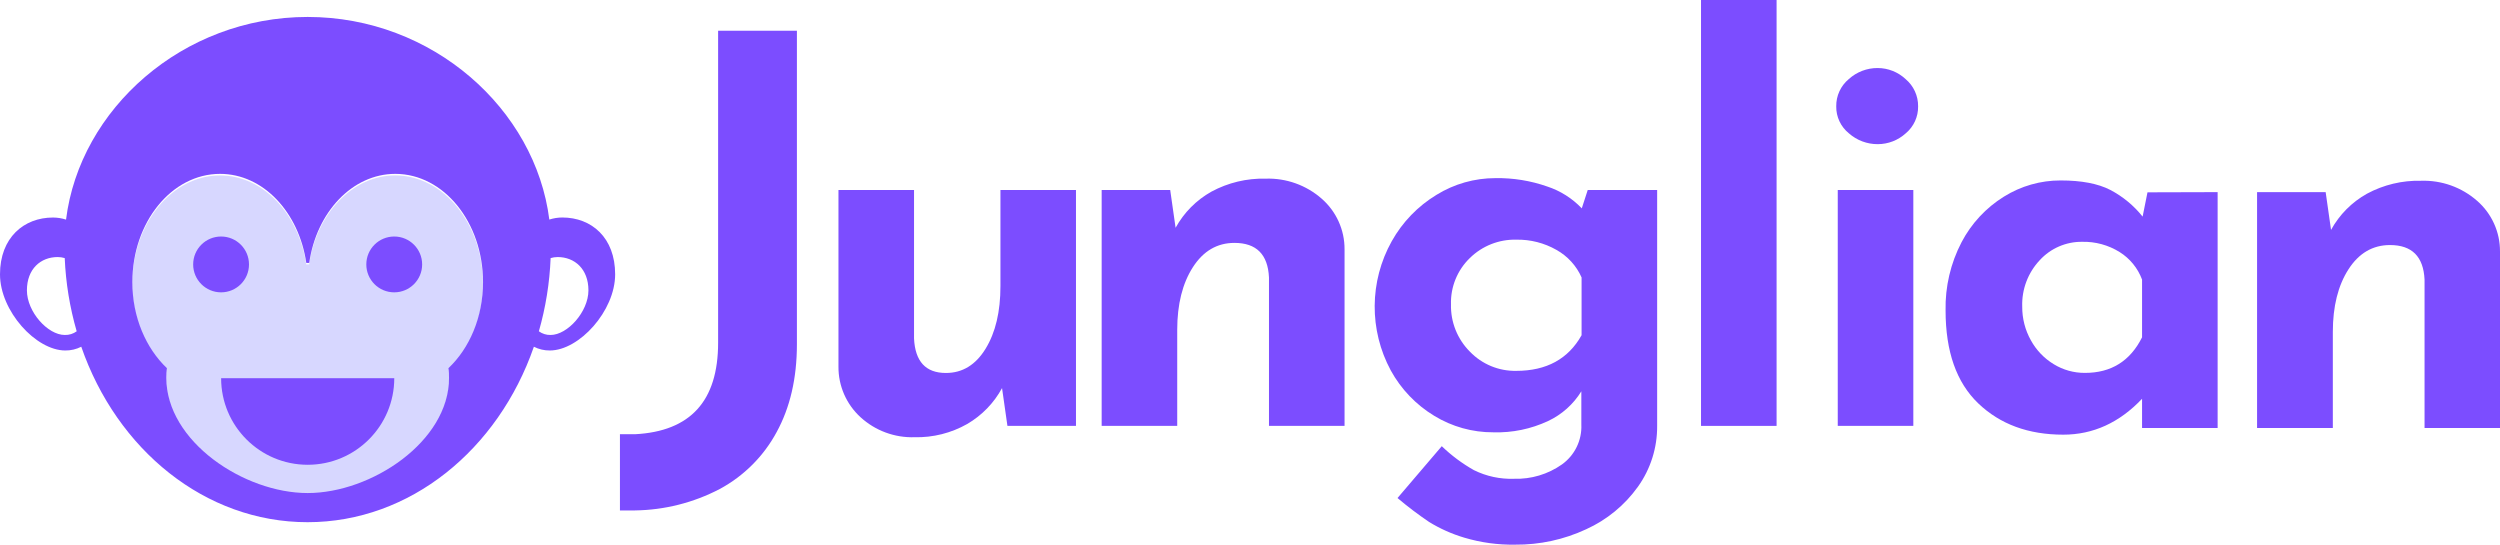
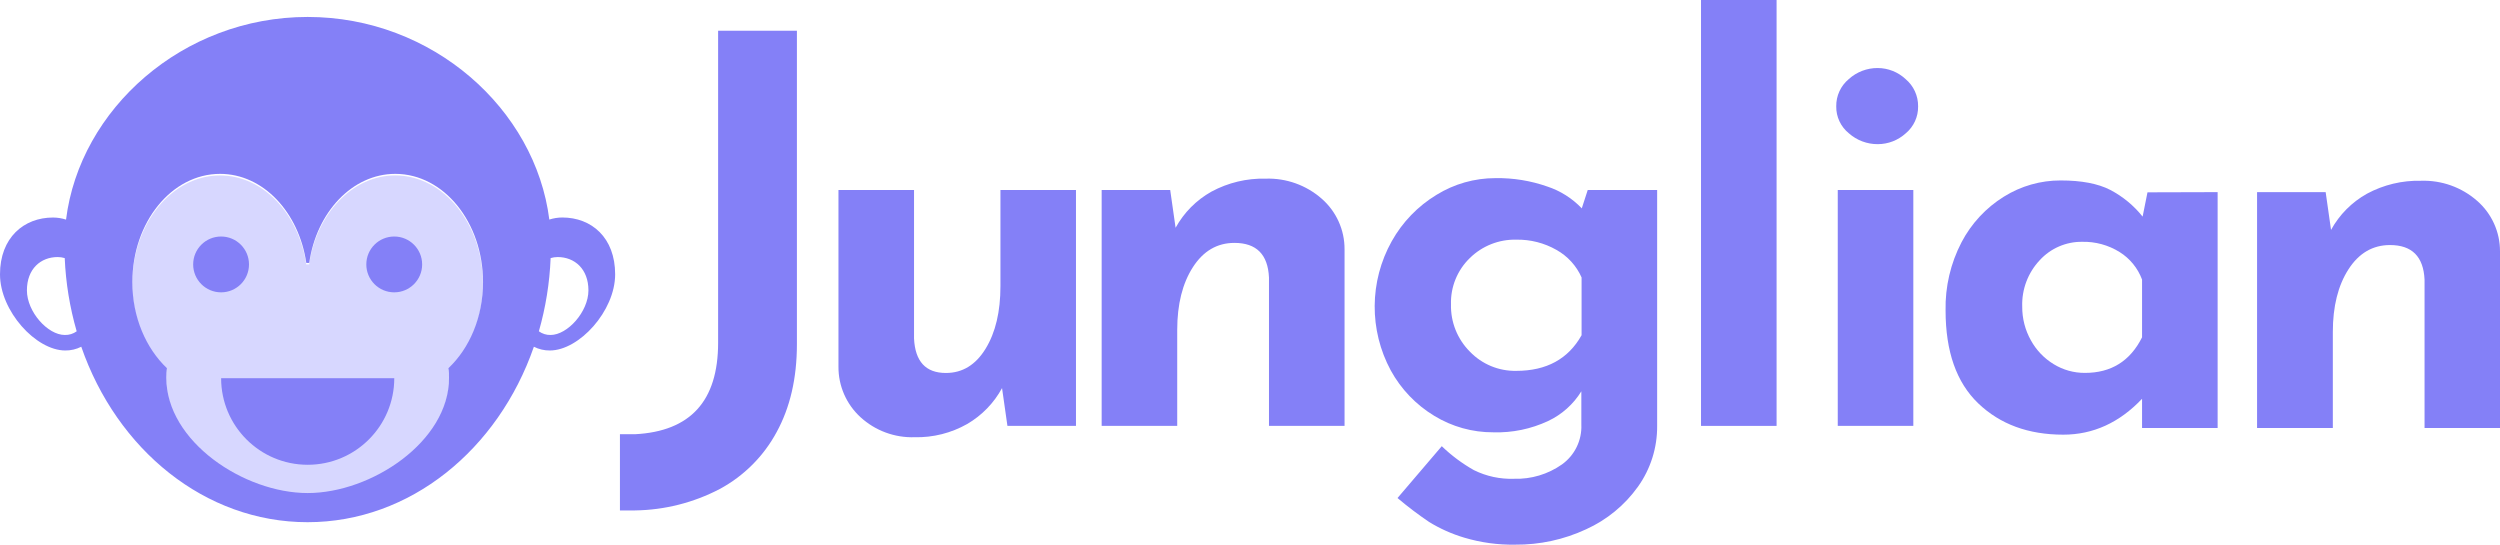
<svg xmlns="http://www.w3.org/2000/svg" id="Layer_1" data-name="Layer 1" viewBox="0 0 626.92 136.58">
  <defs>
-     <style>.cls-1{fill:#7c4dff;}.cls-2{fill:#d7d7ff;}</style>
+     <style>.cls-1{fill:#8480f7;}.cls-2{fill:#d7d7ff;}</style>
  </defs>
  <path class="cls-1" d="M194.76,108.35a35.12,35.12,0,0,1-14.28,14.28A47.21,47.21,0,0,1,159.23,128h-3.77V108.89h3.77c13.9-.72,20.85-8.32,20.85-22.94V7.71h19.76V86.35Q199.83,99.08,194.76,108.35Z" transform="translate(0)" />
  <path class="cls-1" d="M269.82,47.65V106.8H252.63l-1.35-9.48a23.26,23.26,0,0,1-8.73,9,25.49,25.49,0,0,1-13.2,3.32,19.17,19.17,0,0,1-13.54-5,17,17,0,0,1-5.55-12.72V47.65h18.95V84.87q.41,8.67,8,8.66,6.22,0,9.95-6.09t3.72-15.7V47.65Z" transform="translate(0)" />
  <path class="cls-1" d="M331.42,49.81a16.73,16.73,0,0,1,5.75,12.72V106.8H318.22V69.57q-.41-8.66-8.66-8.66-6.5,0-10.42,6.09t-3.93,15.7V106.8H276.26V47.65h17.19l1.35,9.47a23.18,23.18,0,0,1,9-9.07,27.21,27.21,0,0,1,13.6-3.25A20.29,20.29,0,0,1,331.42,49.81Z" transform="translate(0)" />
  <path class="cls-1" d="M415.56,47.65V106.8a25.89,25.89,0,0,1-4.8,15.23,32.39,32.39,0,0,1-13,10.69,41.25,41.25,0,0,1-17.8,3.86,42,42,0,0,1-12.79-1.76,37,37,0,0,1-8.8-3.93,92.76,92.76,0,0,1-7.92-6l11.1-13a39.74,39.74,0,0,0,8.05,6,21,21,0,0,0,10.08,2.17,19.78,19.78,0,0,0,12-3.59,11.66,11.66,0,0,0,4.87-10V98.13a19.54,19.54,0,0,1-8.32,7.44,30.19,30.19,0,0,1-13.74,2.84,28.15,28.15,0,0,1-14.82-4.13,30.32,30.32,0,0,1-10.9-11.37A33.65,33.65,0,0,1,349,60.5a31.66,31.66,0,0,1,11.23-11.64A28.05,28.05,0,0,1,375,44.67a37.39,37.39,0,0,1,13,2.1,21,21,0,0,1,8.66,5.48l1.49-4.6ZM396.61,84.06V69.57a14.77,14.77,0,0,0-6.29-6.9,19.62,19.62,0,0,0-10.08-2.57,16.07,16.07,0,0,0-11.64,4.6,15.54,15.54,0,0,0-4.74,11.64,16.21,16.21,0,0,0,4.74,11.84A15.7,15.7,0,0,0,380.23,93Q391.6,93,396.61,84.06Z" transform="translate(0)" />
  <path class="cls-1" d="M445.51,0V106.8H426.56V0Z" transform="translate(0)" />
  <path class="cls-1" d="M463.62,19.83a10.71,10.71,0,0,1,7.24-2.77,10.3,10.3,0,0,1,7,2.77A8.8,8.8,0,0,1,481,26.67a8.6,8.6,0,0,1-3.11,6.77,10.43,10.43,0,0,1-7,2.71,10.85,10.85,0,0,1-7.24-2.71,8.52,8.52,0,0,1-3.18-6.77A8.72,8.72,0,0,1,463.62,19.83ZM479.8,47.65V106.8H460.85V47.65Z" transform="translate(0)" />
  <path class="cls-1" d="M556.11,48.18v59.15H537.16V100Q528.63,109,517.4,109q-13.13,0-21.32-7.85t-8.19-23.28a35.42,35.42,0,0,1,4-17.12,29.59,29.59,0,0,1,10.63-11.44,26.74,26.74,0,0,1,14.21-4.06q7.85,0,12.45,2.37a25.48,25.48,0,0,1,8.12,6.7l1.22-6.09ZM537.16,84.59V70.11a13.82,13.82,0,0,0-5.62-6.9,17,17,0,0,0-9.41-2.57,14.17,14.17,0,0,0-10.62,4.6,16.17,16.17,0,0,0-4.4,11.64,17,17,0,0,0,2.17,8.46,16,16,0,0,0,5.75,6,14.78,14.78,0,0,0,7.78,2.17Q532.69,93.53,537.16,84.59Z" transform="translate(0)" />
  <path class="cls-1" d="M621.17,50.35a16.73,16.73,0,0,1,5.75,12.72v44.26H608V70.11q-.41-8.66-8.66-8.66-6.5,0-10.42,6.09T585,83.24v24.09H566V48.18H583.2l1.35,9.47a23.18,23.18,0,0,1,9-9.07,27.21,27.21,0,0,1,13.6-3.25A20.29,20.29,0,0,1,621.17,50.35Z" transform="translate(0)" />
  <path class="cls-2" d="M77.52,66.31h-.73C74.94,53.61,66,44,55.17,44c-12.14,0-22,12.16-22,27.16,0,8.8,3.4,16.6,8.66,21.56a23.76,23.76,0,0,0-.14,2.45C41.71,111.06,61.2,124,77.15,124s35.45-12.91,35.45-28.84a23.56,23.56,0,0,0-.14-2.45c5.25-5,8.65-12.76,8.65-21.56,0-15-9.84-27.16-22-27.16C88.33,44,79.36,53.61,77.52,66.31Z" transform="translate(0)" />
  <path class="cls-1" d="M141,54.54a10.78,10.78,0,0,0-3.25.52C134.27,27.36,108.47,4.25,77.15,4.25S20,27.36,16.56,55.07a10.78,10.78,0,0,0-3.25-.52C6,54.54,0,59.58,0,68.79s9,19.1,16.38,19.1a8.62,8.62,0,0,0,4-.94c8.93,25.79,31,44,56.75,44s47.82-18.25,56.75-44a8.63,8.63,0,0,0,4,.94c7.35,0,16.38-9.9,16.38-19.1S148.35,54.54,141,54.54ZM16.25,84c-4.27,0-9.5-5.8-9.5-11.19s3.46-8.35,7.72-8.35a6.2,6.2,0,0,1,1.76.26,78.05,78.05,0,0,0,3,18.36A4.82,4.82,0,0,1,16.25,84Zm96.21,8.35a23.54,23.54,0,0,1,.14,2.45c0,15.92-19.49,28.84-35.45,28.84S41.71,110.7,41.71,94.77a23.76,23.76,0,0,1,.14-2.45c-5.25-5-8.66-12.76-8.66-21.56,0-15,9.84-27.16,22-27.16,10.81,0,19.77,9.64,21.62,22.34h.73C79.36,53.25,88.33,43.6,99.13,43.6c12.14,0,22,12.16,22,27.16C121.12,79.56,117.72,87.36,112.46,92.32ZM138.06,84a4.82,4.82,0,0,1-2.93-.92,78.06,78.06,0,0,0,2.95-18.36,6.19,6.19,0,0,1,1.76-.26c4.27,0,7.72,3,7.72,8.35S142.32,84,138.06,84Z" transform="translate(0)" />
  <circle class="cls-1" cx="55.44" cy="66.31" r="7" />
  <circle class="cls-1" cx="98.86" cy="66.31" r="7" />
  <path class="cls-1" d="M55.45,94.84a21.71,21.71,0,0,0,43.42,0" transform="translate(0)" />
</svg>
